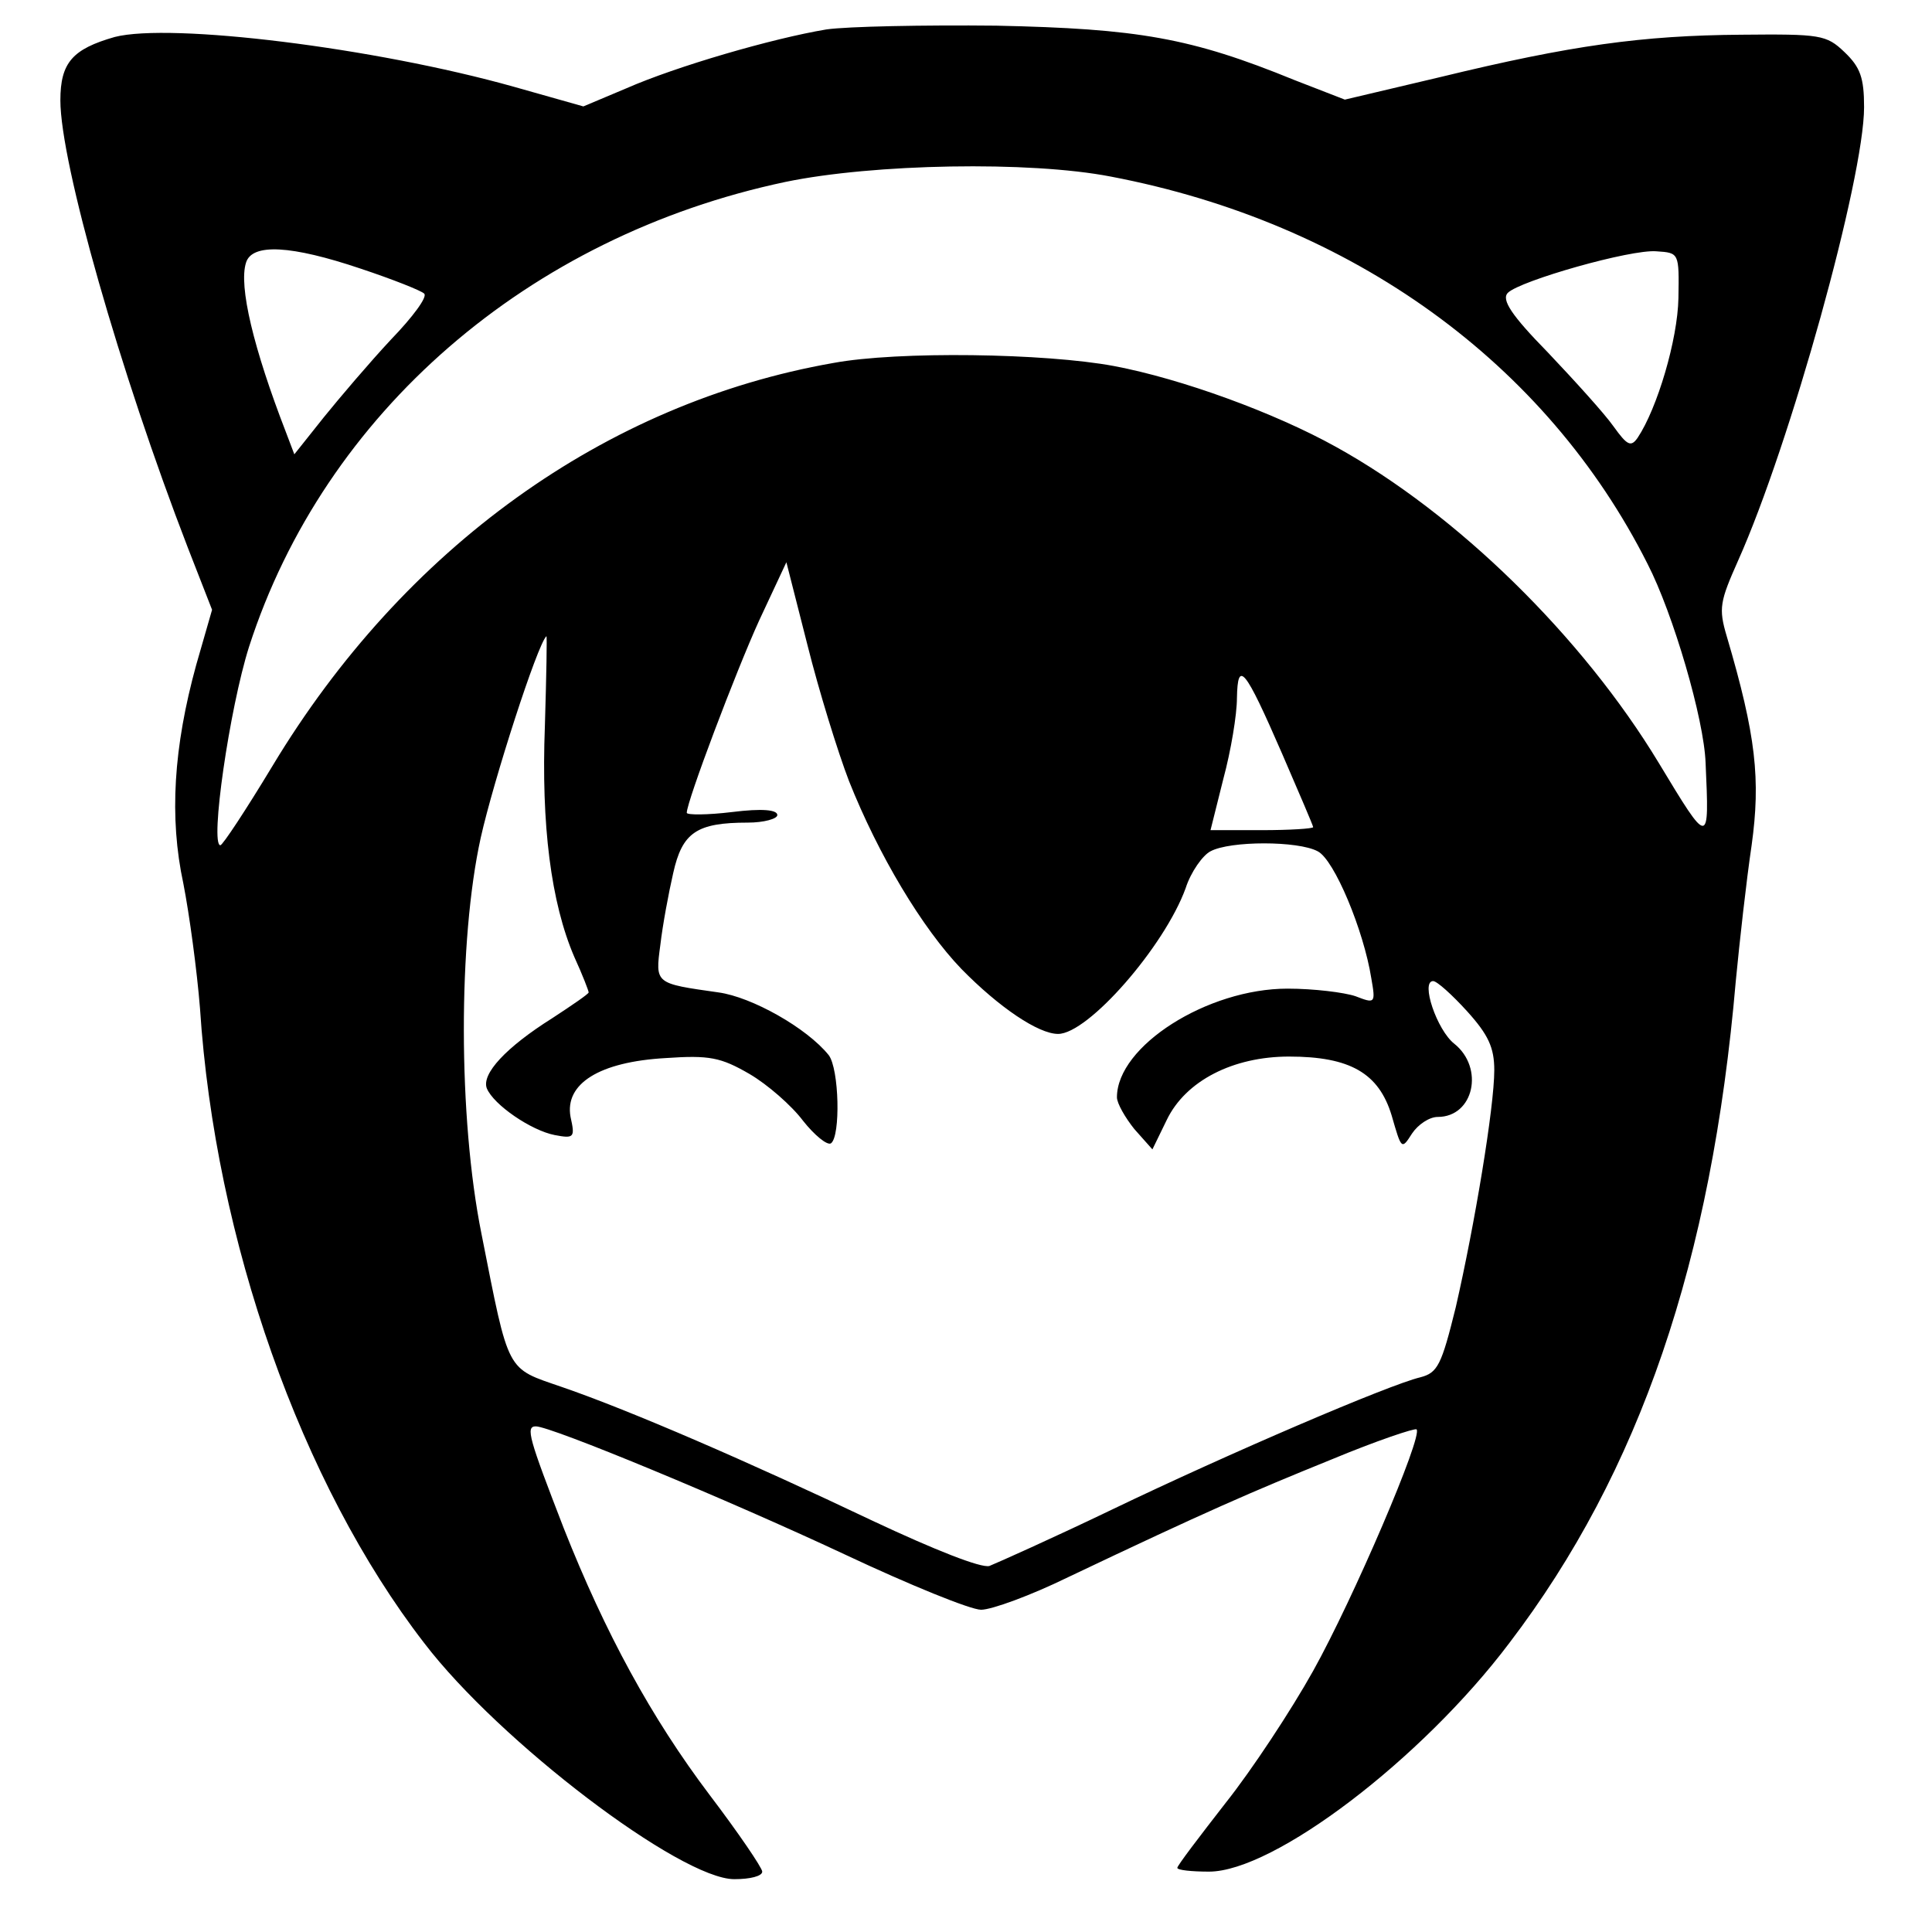
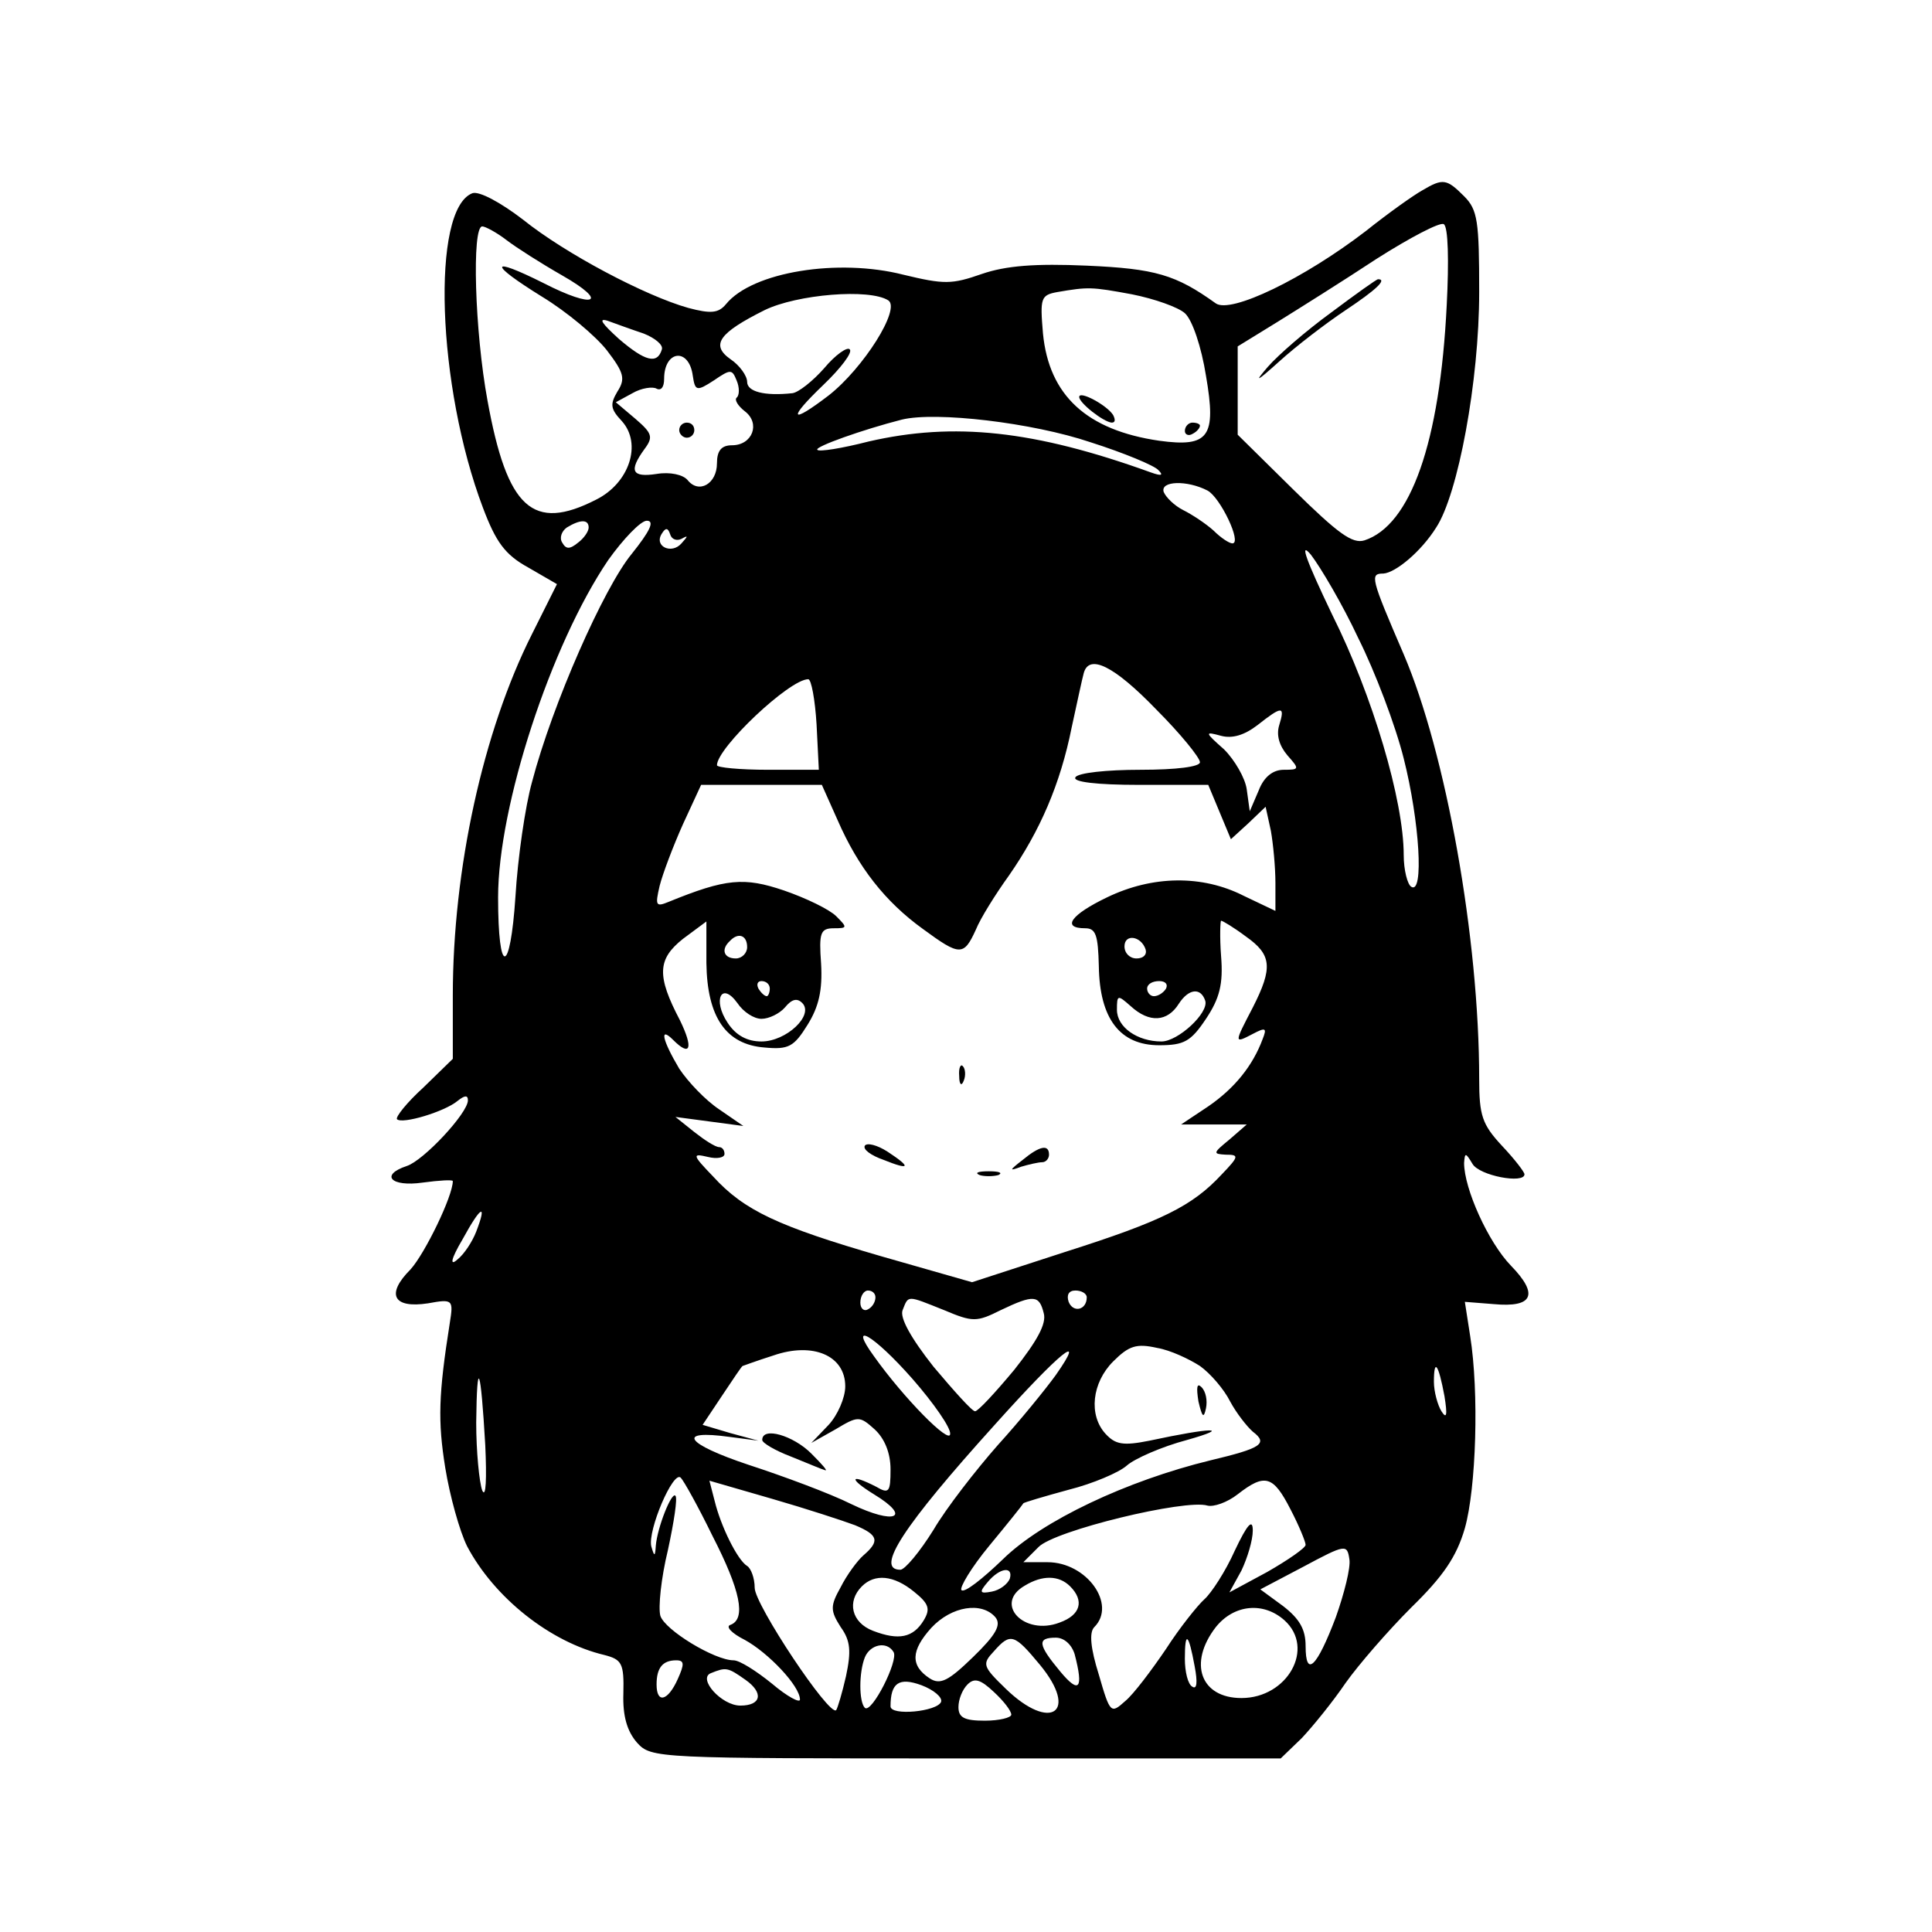
- <svg xmlns="http://www.w3.org/2000/svg" version="1.0" width="256px" height="256px" viewBox="0 0 256 256" preserveAspectRatio="xMidYMid meet">
+ <svg xmlns="http://www.w3.org/2000/svg" version="1.0" width="256pt" height="256pt" viewBox="0 0 256 256" preserveAspectRatio="xMidYMid meet">
  <g transform="translate(0,256) scale(0.1,-0.1)" fill="#000000" stroke="none">
-     <path d="M1095 2521 c-72 -12 -199 -49 -265 -78 l-57 -24 -92 26 c-185 52 -455 85 -529 66 -56 -16 -72 -34 -72 -84 0 -83 79 -360 169 -593 l32 -82 -21 -73 c-30 -109 -36 -202 -17 -290 8 -41 18 -115 22 -165 20 -307 134 -630 297 -841 100 -131 340 -313 411 -313 21 0 37 4 37 10 0 5 -32 52 -70 102 -77 102 -138 214 -193 353 -46 119 -51 135 -37 135 20 0 252 -96 410 -170 85 -40 166 -73 180 -73 14 0 66 19 115 43 185 88 243 113 349 156 60 25 111 42 113 40 9 -8 -84 -225 -137 -320 -29 -52 -81 -131 -116 -175 -35 -45 -64 -83 -64 -86 0 -3 19 -5 42 -5 86 0 282 149 398 303 173 227 268 506 300 877 5 52 14 133 21 180 12 87 6 145 -33 277 -11 37 -9 46 15 100 69 154 167 507 167 601 0 39 -5 53 -26 73 -24 23 -32 24 -137 23 -131 -1 -225 -14 -398 -56 l-127 -30 -67 26 c-137 56 -207 68 -395 72 -96 1 -197 -1 -225 -5z m377 -195 c320 -61 577 -247 711 -513 34 -66 75 -206 77 -264 5 -111 5 -111 -62 0 -101 167 -267 330 -428 419 -81 45 -204 90 -294 107 -91 17 -286 20 -372 4 -302 -53 -569 -245 -743 -534 -35 -58 -66 -105 -69 -105 -14 0 12 181 38 263 100 310 370 544 711 616 116 24 323 28 431 7z m-994 -122 c42 -14 80 -29 84 -33 5 -4 -15 -31 -44 -61 -28 -30 -68 -77 -89 -103 l-39 -49 -11 29 c-43 111 -63 194 -53 225 8 26 60 23 152 -8z m1746 -39 c-1 -55 -28 -146 -54 -185 -9 -13 -14 -10 -32 15 -12 17 -51 60 -87 98 -48 49 -62 70 -53 79 16 16 163 58 197 55 30 -2 30 -2 29 -62z m-1099 -640 c39 -98 97 -195 149 -249 50 -51 102 -86 128 -86 40 0 141 116 169 193 7 22 23 44 33 49 26 14 116 14 142 0 22 -11 61 -105 71 -168 6 -34 5 -34 -21 -24 -15 5 -55 10 -90 10 -106 0 -226 -76 -226 -144 0 -8 11 -27 23 -42 l24 -27 19 39 c25 52 88 84 162 84 81 0 119 -22 136 -78 13 -45 13 -46 27 -24 8 12 23 22 34 22 48 0 62 65 22 97 -23 18 -45 83 -28 83 5 0 25 -18 45 -40 28 -31 36 -48 36 -78 0 -49 -26 -205 -51 -314 -19 -77 -24 -87 -47 -93 -42 -10 -254 -101 -408 -175 -79 -38 -153 -71 -163 -75 -11 -3 -72 21 -155 60 -164 78 -321 146 -411 177 -75 26 -70 16 -107 203 -31 154 -31 389 -1 525 17 76 75 256 87 267 1 1 0 -52 -2 -119 -5 -131 8 -234 39 -306 11 -24 19 -45 19 -47 0 -2 -22 -17 -48 -34 -62 -39 -94 -74 -87 -93 9 -22 59 -56 90 -62 26 -5 27 -3 21 24 -8 44 38 73 126 78 58 4 73 1 111 -21 24 -14 56 -42 71 -62 15 -19 32 -33 37 -30 13 9 11 99 -3 117 -29 36 -102 77 -146 83 -84 12 -84 11 -77 63 3 26 11 69 17 95 12 54 31 67 99 67 21 0 39 5 39 10 0 7 -20 9 -60 4 -33 -4 -60 -4 -60 -1 0 15 65 187 96 255 l36 77 28 -110 c15 -60 40 -141 55 -180z m574 36 c22 -51 41 -95 41 -97 0 -2 -31 -4 -68 -4 l-68 0 17 68 c10 37 18 85 18 107 1 51 10 41 60 -74z" />
+     <path d="M1885 2308 c-11 -6 -45 -30 -75 -54 -82 -63 -179 -110 -199 -96 -53 38 -80 46 -171 50 -68 3 -107 0 -139 -11 -40 -14 -50 -14 -104 -1 -86 22 -200 4 -235 -39 -10 -12 -20 -13 -50 -5 -57 16 -163 72 -219 117 -30 23 -58 38 -67 35 -55 -21 -47 -256 14 -417 17 -45 29 -62 60 -79 l38 -22 -33 -66 c-65 -129 -105 -312 -105 -479 l0 -84 -39 -38 c-22 -20 -37 -39 -35 -42 7 -7 63 10 80 24 10 8 14 8 14 1 0 -17 -59 -80 -81 -87 -36 -12 -21 -28 21 -22 22 3 40 4 40 2 0 -20 -37 -96 -56 -117 -33 -33 -23 -52 23 -45 33 6 34 5 29 -26 -15 -95 -16 -130 -6 -192 6 -37 19 -84 29 -104 36 -68 110 -127 182 -144 23 -6 26 -11 25 -51 -1 -30 5 -50 18 -65 19 -21 25 -21 436 -21 l417 0 28 27 c15 16 41 48 58 73 17 24 56 69 87 100 42 41 60 67 71 105 15 53 19 180 7 255 l-7 45 38 -3 c53 -5 60 13 23 51 -30 31 -62 102 -62 136 1 14 2 14 11 -1 9 -16 69 -27 69 -14 0 3 -13 20 -30 38 -26 28 -30 40 -30 88 0 187 -44 432 -100 563 -44 102 -45 107 -27 107 16 1 50 29 70 61 29 44 57 194 57 312 0 94 -2 109 -20 127 -23 23 -28 24 -55 8z m32 -152 c-9 -183 -48 -292 -109 -312 -16 -5 -35 9 -94 67 l-74 73 0 59 0 58 52 32 c29 18 88 55 132 84 44 28 84 49 89 46 6 -3 7 -49 4 -107z m-1246 86 c13 -10 46 -31 74 -47 63 -36 43 -45 -25 -10 -72 36 -73 26 -2 -18 33 -20 71 -52 86 -71 23 -30 25 -38 14 -55 -10 -17 -9 -23 6 -39 27 -30 10 -82 -34 -104 -84 -43 -118 -12 -144 131 -17 92 -21 231 -7 231 4 0 19 -8 32 -18z m829 -72 c30 -6 61 -17 70 -25 10 -9 22 -45 28 -83 14 -81 4 -95 -62 -86 -96 14 -146 60 -154 142 -4 47 -3 51 19 55 41 7 45 7 99 -3z m-323 -8 c17 -11 -33 -90 -79 -126 -51 -39 -55 -32 -7 14 23 22 39 43 35 47 -3 4 -19 -7 -34 -25 -15 -17 -34 -32 -42 -33 -37 -4 -60 2 -60 15 0 8 -10 22 -22 30 -27 19 -15 35 45 65 43 21 139 29 164 13z m-324 -44 c15 -6 26 -15 24 -21 -6 -20 -22 -16 -57 14 -22 20 -28 28 -15 24 11 -4 33 -12 48 -17z m65 -56 c3 -20 5 -21 28 -6 22 15 24 15 30 0 4 -9 4 -20 0 -23 -3 -3 2 -11 11 -18 21 -16 10 -45 -17 -45 -14 0 -20 -7 -20 -24 0 -27 -24 -41 -39 -22 -6 7 -23 11 -41 8 -33 -5 -37 4 -16 33 12 16 10 21 -12 40 l-26 22 22 12 c12 7 27 9 32 6 6 -3 10 2 10 13 0 38 33 42 38 4z m527 -88 c44 -14 85 -31 90 -37 7 -7 4 -8 -10 -3 -155 56 -261 67 -374 41 -35 -9 -66 -14 -68 -11 -4 4 61 27 112 40 45 11 173 -4 250 -30z m155 -64 c17 -9 46 -70 33 -70 -4 0 -15 7 -25 17 -10 9 -28 21 -40 27 -12 6 -23 17 -26 24 -5 15 31 16 58 2z m-820 -49 c0 -5 -6 -14 -14 -20 -11 -9 -16 -9 -21 0 -4 6 -1 15 6 20 18 11 29 11 29 0z m57 -35 c-37 -45 -105 -199 -132 -302 -9 -32 -19 -101 -22 -152 -7 -105 -23 -106 -23 -1 0 121 70 335 146 447 20 28 43 52 51 52 11 0 4 -14 -20 -44z m66 20 c9 5 9 4 0 -6 -13 -15 -37 -4 -26 13 5 8 8 8 11 -1 2 -7 9 -9 15 -6z m897 -132 c22 -44 49 -115 60 -159 21 -83 27 -181 10 -170 -5 3 -10 22 -10 42 0 72 -41 211 -95 319 -34 71 -44 98 -28 79 13 -17 42 -66 63 -111z m-268 -94 c32 -32 58 -64 58 -70 0 -6 -31 -10 -79 -10 -44 0 -83 -4 -86 -10 -4 -6 27 -10 85 -10 l91 0 15 -36 15 -36 23 21 23 22 7 -32 c3 -17 6 -48 6 -69 l0 -37 -42 20 c-55 28 -121 27 -181 -2 -48 -23 -61 -41 -29 -41 14 0 17 -9 18 -50 1 -70 28 -105 80 -105 33 0 42 5 62 35 18 27 23 46 20 83 -2 26 -1 47 0 47 2 0 17 -9 33 -21 34 -24 36 -41 9 -94 -25 -48 -25 -48 0 -35 17 9 19 8 13 -7 -13 -35 -37 -65 -72 -89 l-36 -24 44 0 43 0 -23 -20 c-22 -18 -22 -19 -5 -20 18 0 18 -2 -5 -26 -39 -42 -79 -62 -208 -103 l-123 -40 -119 34 c-138 40 -183 61 -224 106 -28 29 -28 31 -7 26 12 -3 22 -1 22 4 0 5 -3 9 -7 9 -5 0 -19 9 -33 20 l-25 20 45 -6 45 -6 -32 22 c-18 12 -41 36 -53 54 -22 37 -27 57 -8 38 23 -23 27 -11 9 26 -31 59 -30 81 4 108 l31 23 0 -55 c1 -72 26 -108 77 -112 32 -3 39 1 57 30 15 24 20 46 18 81 -3 41 -1 47 17 47 18 0 18 1 3 16 -9 9 -40 24 -69 34 -53 18 -77 16 -153 -15 -17 -7 -18 -5 -12 21 4 16 18 53 31 82 l24 52 80 0 80 0 21 -47 c27 -62 63 -108 113 -144 49 -36 54 -36 70 -1 6 15 26 47 44 72 41 59 68 121 83 196 7 32 14 65 16 72 7 26 40 10 96 -48z m-450 -20 l3 -60 -67 0 c-38 0 -68 3 -68 6 0 23 96 114 121 114 4 0 9 -27 11 -60z m613 -1 c-4 -13 0 -27 11 -40 16 -18 16 -19 -5 -19 -14 0 -26 -9 -33 -27 l-12 -28 -4 29 c-2 15 -16 39 -30 53 -26 23 -26 24 -4 18 15 -4 31 1 48 14 33 26 37 26 29 0z m-705 -294 c0 -8 -7 -15 -15 -15 -16 0 -20 12 -8 23 11 12 23 8 23 -8z m528 -3 c2 -7 -3 -12 -12 -12 -9 0 -16 7 -16 16 0 17 22 14 28 -4z m-498 -52 c0 -5 -2 -10 -4 -10 -3 0 -8 5 -11 10 -3 6 -1 10 4 10 6 0 11 -4 11 -10z m525 0 c-3 -5 -10 -10 -16 -10 -5 0 -9 5 -9 10 0 6 7 10 16 10 8 0 12 -4 9 -10z m-536 -40 c10 0 24 7 31 15 9 11 16 13 23 6 16 -16 -21 -51 -54 -51 -19 0 -34 8 -45 25 -20 30 -8 55 13 26 8 -12 22 -21 32 -21z m588 24 c5 -16 -36 -54 -58 -54 -32 0 -59 19 -59 42 0 20 1 20 18 5 25 -23 49 -21 64 3 13 20 29 22 35 4z m-966 -306 c-5 -13 -16 -30 -25 -37 -10 -9 -9 0 7 27 24 44 33 49 18 10z m529 -87 c0 -6 -4 -13 -10 -16 -5 -3 -10 1 -10 9 0 9 5 16 10 16 6 0 10 -4 10 -9z m280 0 c0 -17 -18 -21 -24 -6 -3 9 0 15 9 15 8 0 15 -4 15 -9z m-189 -17 c38 -16 43 -16 75 0 44 21 51 20 57 -4 4 -14 -9 -37 -39 -75 -25 -30 -48 -55 -52 -55 -4 0 -28 27 -55 59 -30 38 -45 65 -41 75 8 20 5 20 55 0z m-42 -91 c28 -32 51 -65 50 -73 0 -15 -62 48 -101 103 -35 48 -1 29 51 -30z m-89 -10 c0 -15 -10 -38 -22 -51 l-23 -24 32 18 c30 18 32 18 52 0 13 -12 21 -31 21 -53 0 -30 -2 -33 -19 -23 -35 18 -37 11 -3 -10 51 -31 28 -41 -30 -13 -28 14 -90 37 -136 52 -84 28 -97 47 -25 37 l38 -5 -37 10 -37 11 26 39 c14 21 26 39 27 39 0 0 19 7 41 14 52 18 95 0 95 -41z m470 27 c14 -10 32 -31 40 -47 8 -15 22 -33 30 -40 21 -16 11 -22 -56 -38 -111 -27 -223 -80 -275 -131 -27 -26 -51 -45 -55 -41 -3 3 13 30 37 59 24 29 44 54 45 56 0 1 27 9 60 18 32 8 67 23 77 32 10 9 46 25 80 34 60 17 34 17 -50 -1 -35 -7 -45 -5 -58 9 -23 25 -18 68 10 96 21 21 31 24 58 18 18 -3 43 -15 57 -24z m-191 -12 c-13 -18 -47 -60 -77 -93 -29 -33 -68 -83 -85 -112 -18 -29 -38 -53 -44 -53 -34 0 4 58 125 192 87 97 123 126 81 66z m515 -28 c4 -25 3 -31 -4 -20 -5 8 -10 26 -10 39 0 32 6 24 14 -19z m-1271 -65 c2 -44 1 -71 -4 -60 -4 11 -8 52 -8 90 1 89 6 74 12 -30z m301 -120 c37 -72 45 -110 24 -118 -7 -2 1 -11 19 -20 31 -17 73 -61 73 -79 0 -5 -17 4 -37 21 -21 17 -43 31 -51 31 -25 0 -91 40 -97 59 -3 11 1 50 10 87 8 37 13 69 10 72 -5 6 -24 -42 -26 -66 -1 -15 -2 -15 -6 -1 -5 21 29 101 39 91 4 -4 23 -38 42 -77z m189 14 c31 -13 33 -21 11 -40 -8 -7 -22 -26 -30 -42 -14 -25 -14 -31 0 -53 13 -18 14 -32 7 -65 -5 -22 -11 -42 -13 -45 -9 -9 -108 140 -108 162 0 13 -5 26 -10 29 -13 8 -35 53 -43 86 l-7 27 83 -24 c45 -13 94 -29 110 -35z m577 21 c11 -21 20 -43 20 -47 0 -4 -23 -20 -51 -36 l-50 -27 16 29 c8 17 15 40 15 53 0 16 -7 9 -24 -27 -12 -27 -31 -56 -40 -64 -9 -8 -33 -38 -51 -66 -19 -28 -43 -60 -54 -69 -19 -17 -20 -17 -35 35 -11 35 -13 56 -6 63 30 30 -10 86 -62 86 l-32 0 20 20 c21 22 195 64 224 55 8 -2 26 4 40 15 36 28 47 25 70 -20z m60 -143 c-25 -66 -40 -81 -40 -38 0 22 -8 36 -30 53 l-30 22 57 30 c56 30 58 30 61 10 2 -11 -7 -46 -18 -77z m-432 51 c-3 -7 -13 -15 -24 -17 -16 -3 -17 -1 -5 13 16 19 34 21 29 4z m-127 -17 c20 -16 22 -23 13 -38 -14 -23 -33 -27 -67 -14 -29 11 -35 39 -15 59 17 17 42 15 69 -7z m207 7 c19 -19 14 -38 -14 -48 -47 -18 -88 25 -46 49 23 14 45 14 60 -1z m-99 -41 c8 -10 1 -23 -30 -53 -32 -31 -43 -37 -57 -28 -26 17 -25 37 2 67 27 29 67 35 85 14z m383 -4 c41 -37 4 -103 -57 -103 -54 0 -71 46 -34 94 24 30 63 34 91 9z m-324 -59 c52 -63 14 -89 -45 -32 -31 30 -32 33 -16 50 22 25 27 23 61 -18z m46 14 c12 -46 6 -53 -19 -23 -30 36 -31 45 -6 45 11 0 21 -9 25 -22z m159 -16 c4 -21 3 -31 -3 -27 -6 3 -10 20 -10 37 0 38 5 34 13 -10z m-399 19 c7 -11 -29 -82 -38 -74 -8 8 -8 47 0 67 7 17 29 22 38 7z m-286 -36 c-13 -29 -28 -33 -28 -7 0 22 8 32 26 32 11 0 11 -5 2 -25z m90 -1 c24 -17 21 -34 -7 -34 -25 0 -57 36 -39 43 20 8 22 8 46 -9z m259 -29 c-5 -13 -67 -19 -67 -6 0 31 11 39 41 28 16 -6 28 -16 26 -22z m93 -17 c0 -4 -16 -8 -35 -8 -27 0 -35 4 -35 18 0 10 5 23 12 30 9 9 17 7 35 -10 13 -12 23 -25 23 -30z" />
+     <path d="M1764 2146 c-33 -24 -70 -56 -84 -72 -19 -22 -15 -20 15 7 22 20 61 50 88 68 42 28 55 41 43 41 -2 0 -30 -20 -62 -44z" />
+     <path d="M1430 2034 c0 -8 32 -33 43 -34 5 0 5 4 2 10 -8 13 -45 33 -45 24z" />
+     <path d="M1570 1989 c0 -5 5 -7 10 -4 6 3 10 8 10 11 0 2 -4 4 -10 4 -5 0 -10 -5 -10 -11z" />
+     <path d="M900 1990 c0 -5 5 -10 10 -10 6 0 10 5 10 10 0 6 -4 10 -10 10 -5 0 -10 -4 -10 -10z" />
+     <path d="M1271 1134 c0 -11 3 -14 6 -6 3 7 2 16 -1 19 -3 4 -6 -2 -5 -13z" />
+     <path d="M1146 1042 c-3 -5 8 -13 25 -19 35 -14 37 -10 5 11 -14 9 -27 12 -30 8z" />
+     <path d="M1355 1023 c-18 -14 -18 -15 -2 -9 10 3 23 6 28 6 5 0 9 5 9 10 0 14 -12 12 -35 -7z" />
+     <path d="M1298 1003 c6 -2 18 -2 25 0 6 3 1 5 -13 5 -14 0 -19 -2 -12 -5z" />
+     <path d="M1010 652 c0 -4 17 -14 38 -22 20 -8 41 -17 45 -18 5 -2 -4 8 -18 22 -24 24 -65 36 -65 18z" />
+     <path d="M1588 703 c5 -21 7 -23 10 -9 2 10 0 22 -6 28 -6 6 -7 0 -4 -19z" />
  </g>
</svg>
